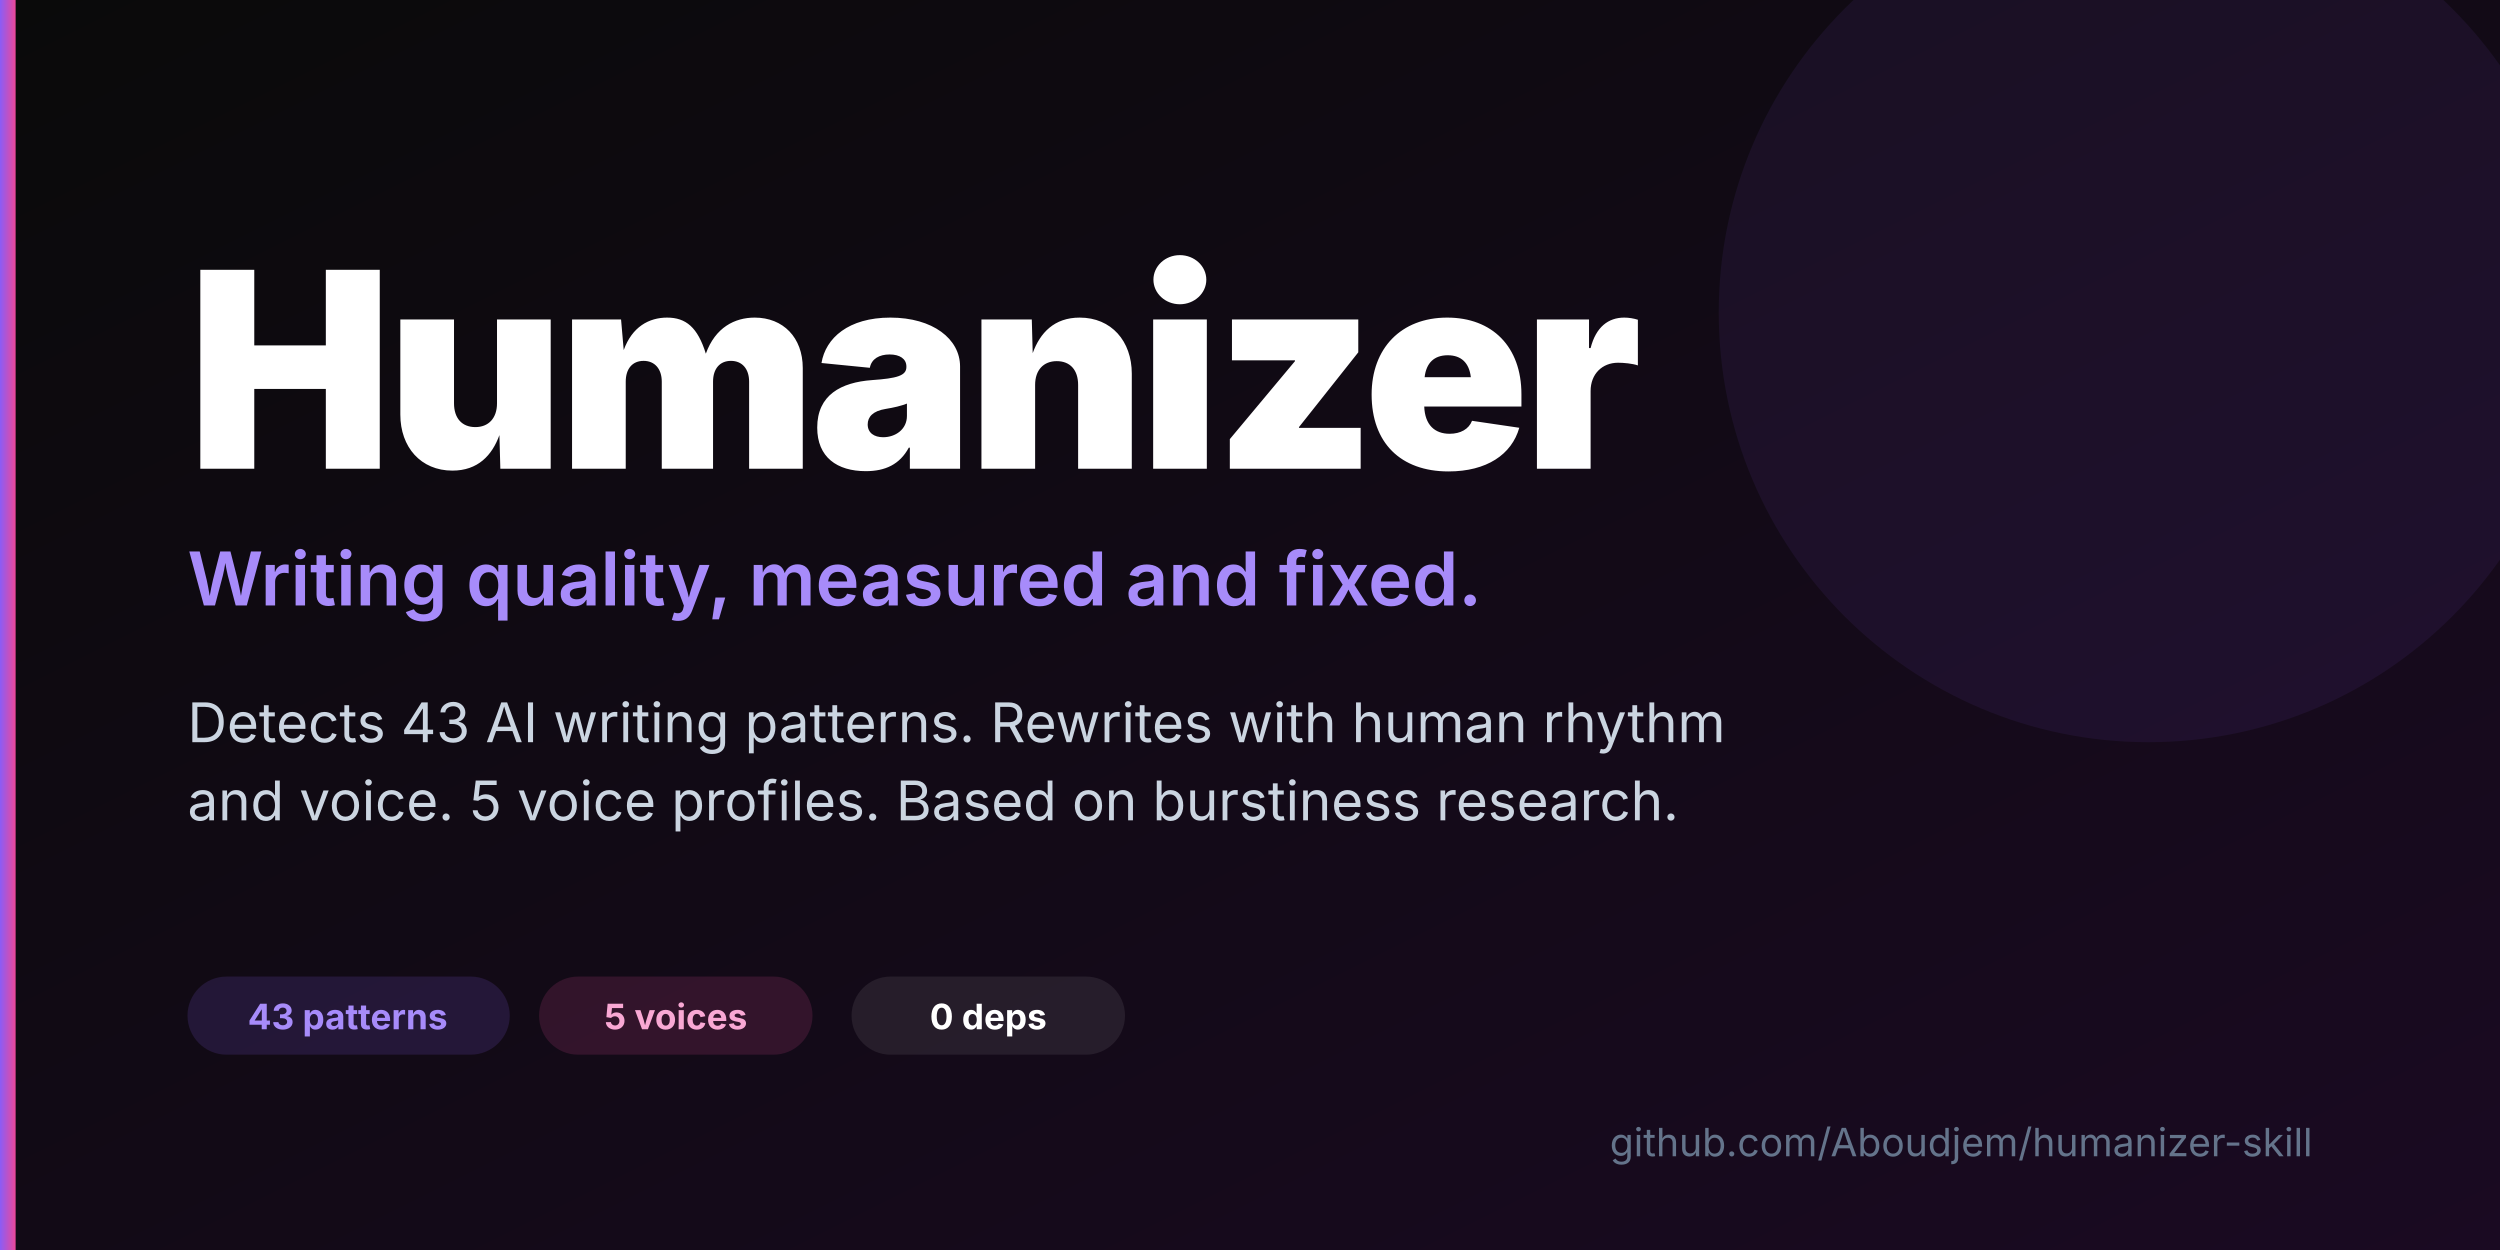
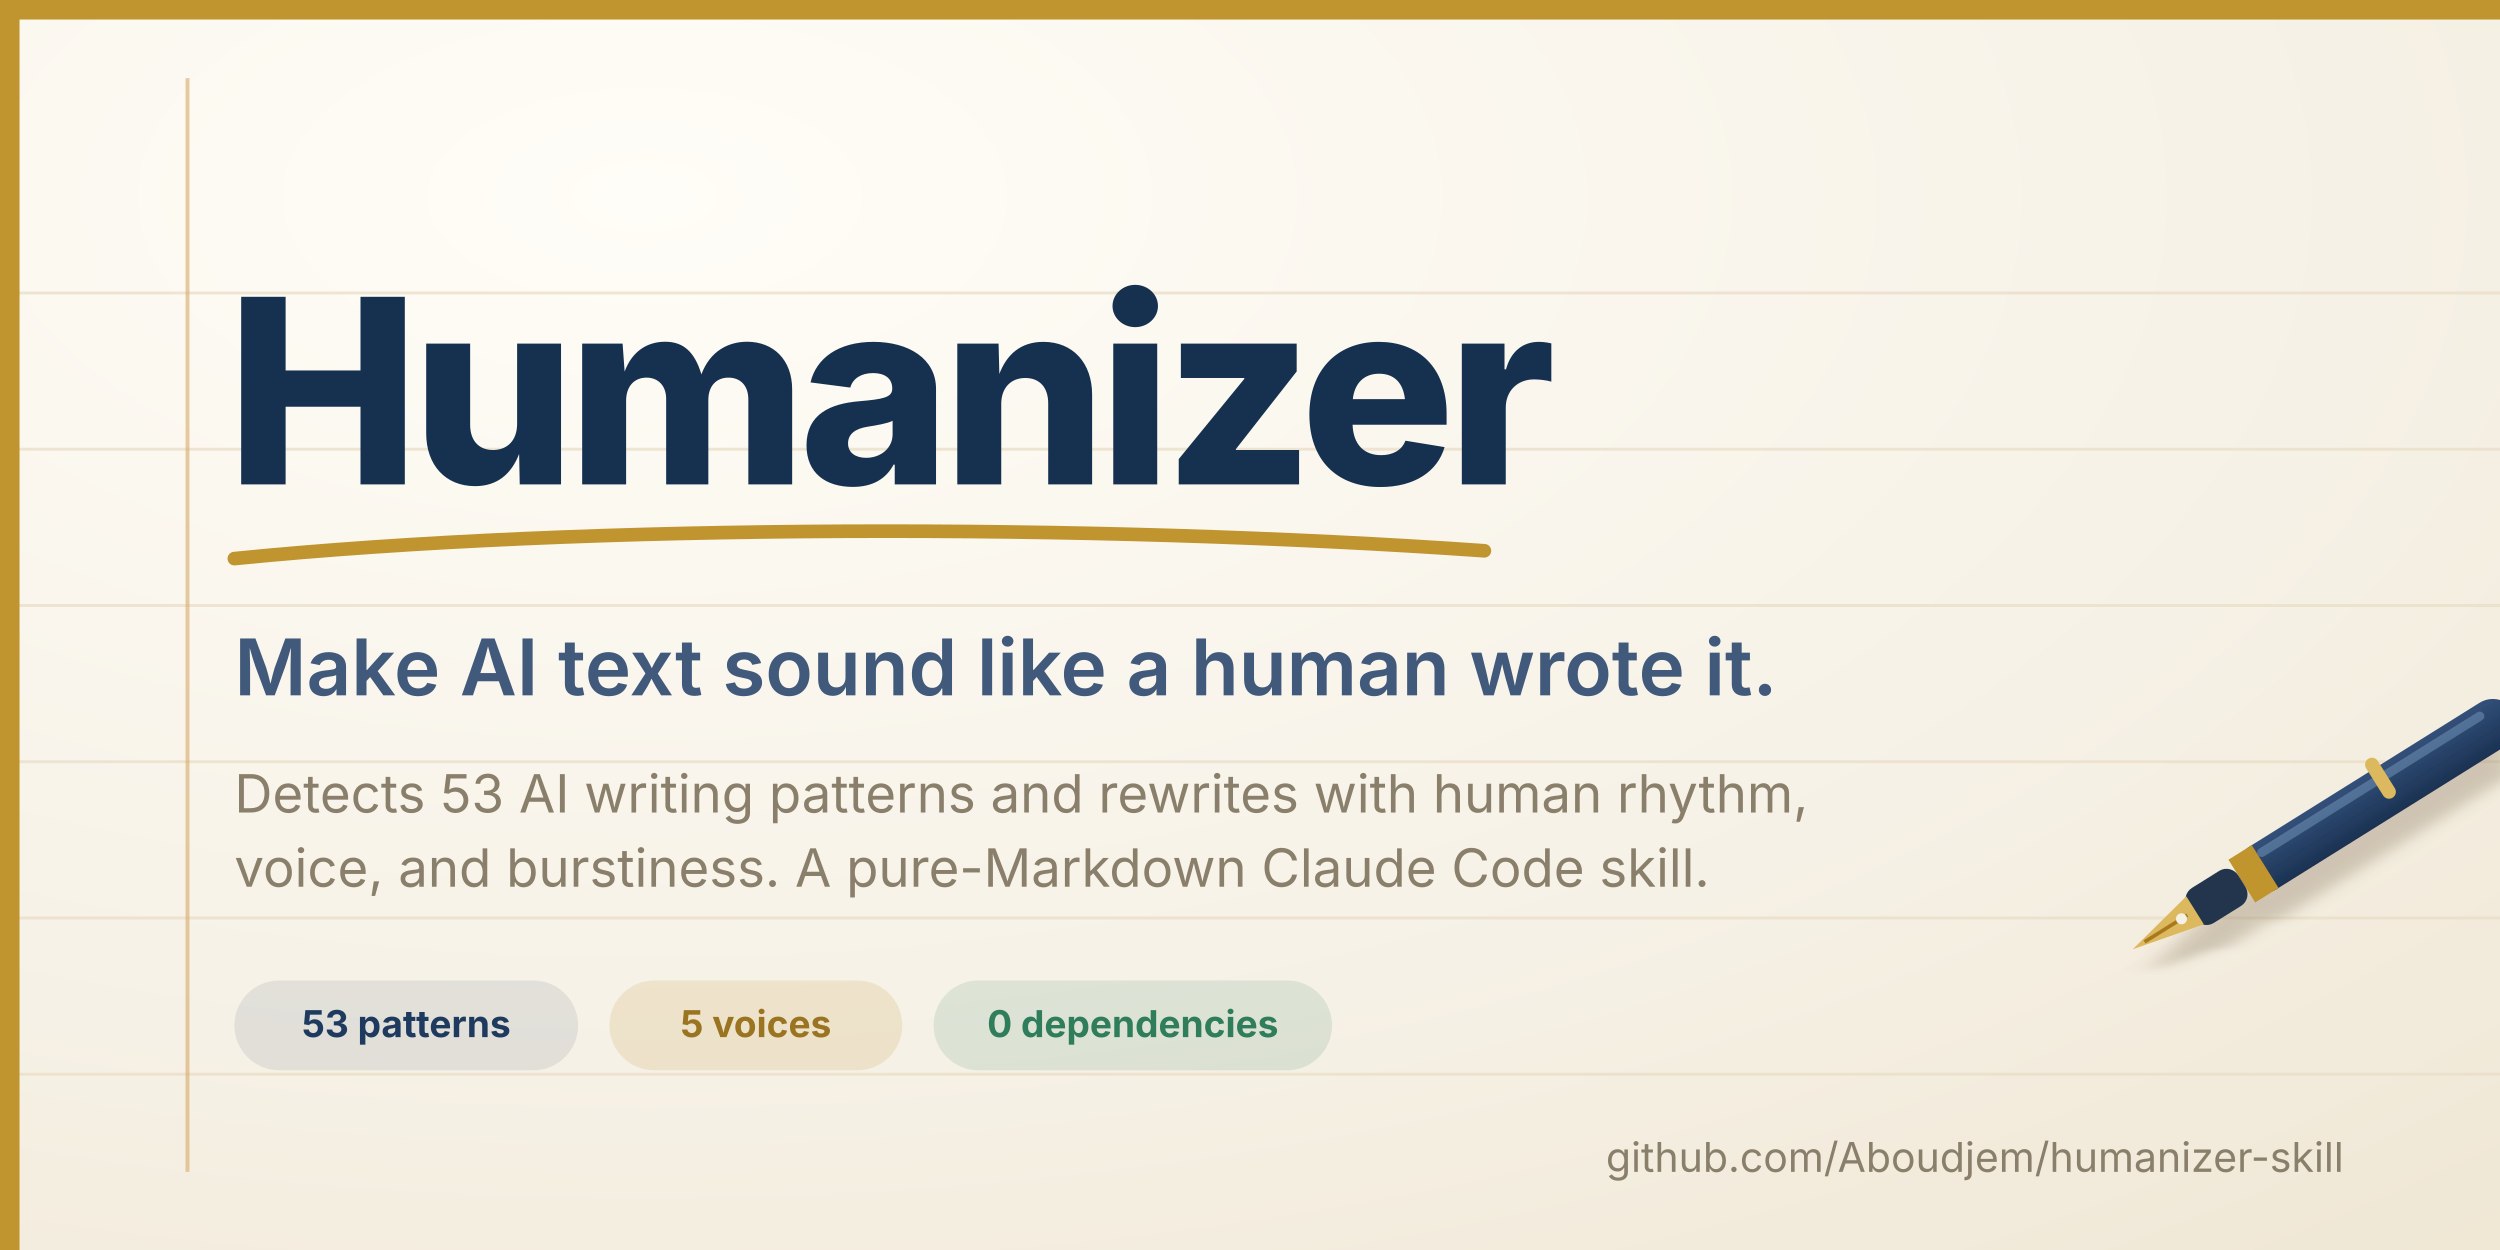
- <svg xmlns="http://www.w3.org/2000/svg" viewBox="0 0 1280 640" width="1280" height="640">
+ <svg xmlns="http://www.w3.org/2000/svg" viewBox="0 0 1280 640" width="1280" height="640" fill="none" role="img" aria-label="Humanizer social card: make AI text sound human. 53 patterns, 5 voices, zero dependencies.">
  <defs>
-     <linearGradient id="bg" x1="0" y1="0" x2="1" y2="1">
-       <stop offset="0%" stop-color="#0a0a0a" />
-       <stop offset="100%" stop-color="#1a0a22" />
+     <radialGradient id="paper" cx="0.26" cy="0.16" r="1.15">
+       <stop offset="0" stop-color="#fffdf7" />
+       <stop offset="0.6" stop-color="#f6f1e6" />
+       <stop offset="1" stop-color="#efe6d3" />
+     </radialGradient>
+     <linearGradient id="barrel" x1="0" y1="0" x2="0" y2="1">
+       <stop offset="0" stop-color="#33507a" />
+       <stop offset="1" stop-color="#1a3252" />
    </linearGradient>
-     <linearGradient id="accent" x1="0" y1="0" x2="1" y2="0">
-       <stop offset="0%" stop-color="#8b5cf6" />
-       <stop offset="100%" stop-color="#ec4899" />
-     </linearGradient>
+     <filter id="penShadow" x="-40%" y="-40%" width="180%" height="180%">
+       <feDropShadow dx="0" dy="6" stdDev="10" flood-color="#7a6a4a" flood-opacity="0.3" />
+     </filter>
  </defs>
-   <rect width="1280" height="640" fill="url(#bg)" />
-   <rect x="0" y="0" width="8" height="640" fill="url(#accent)" />
-   <circle cx="1100" cy="160" r="220" fill="#8b5cf6" opacity="0.08" />
-   <text x="96" y="240" font-family="Inter, system-ui, -apple-system, sans-serif" font-size="140" font-weight="900" fill="#ffffff" letter-spacing="-3">Humanizer</text>
-   <text x="96" y="310" font-family="Inter, system-ui, -apple-system, sans-serif" font-size="38" font-weight="600" fill="#a78bfa">Writing quality, measured and fixed.</text>
-   <text x="96" y="380" font-family="Inter, system-ui, -apple-system, sans-serif" font-size="28" fill="#cbd5e1">Detects 43 AI writing patterns. Rewrites with human rhythm</text>
-   <text x="96" y="420" font-family="Inter, system-ui, -apple-system, sans-serif" font-size="28" fill="#cbd5e1">and voice. 5 voice profiles. Based on burstiness research.</text>
-   <g transform="translate(96, 500)">
-     <rect x="0" y="0" width="165" height="40" rx="20" fill="#8b5cf6" opacity="0.15" />
-     <text x="82" y="27" font-family="Inter, monospace" font-size="18" font-weight="700" fill="#a78bfa" text-anchor="middle">43 patterns</text>
-     <rect x="180" y="0" width="140" height="40" rx="20" fill="#ec4899" opacity="0.15" />
-     <text x="250" y="27" font-family="Inter, monospace" font-size="18" font-weight="700" fill="#f9a8d4" text-anchor="middle">5 voices</text>
-     <rect x="340" y="0" width="140" height="40" rx="20" fill="#ffffff" opacity="0.08" />
-     <text x="410" y="27" font-family="Inter, monospace" font-size="18" font-weight="700" fill="#ffffff" text-anchor="middle">0 deps</text>
+   <rect width="1280" height="640" fill="url(#paper)" />
+   <g stroke="#e8dcc4" stroke-width="1.5" opacity="0.7">
+     <line x1="0" y1="150" x2="1280" y2="150" />
+     <line x1="0" y1="230" x2="1280" y2="230" />
+     <line x1="0" y1="310" x2="1280" y2="310" />
+     <line x1="0" y1="390" x2="1280" y2="390" />
+     <line x1="0" y1="470" x2="1280" y2="470" />
+     <line x1="0" y1="550" x2="1280" y2="550" />
  </g>
-   <text x="1184" y="592" font-family="Inter, monospace" font-size="20" fill="#64748b" text-anchor="end">github.com/Aboudjem/humanizer-skill</text>
+   <rect x="0" y="0" width="1280" height="10" fill="#c0952f" />
+   <rect x="0" y="0" width="10" height="640" fill="#c0952f" />
+   <line x1="96" y1="40" x2="96" y2="600" stroke="#d9a86a" stroke-width="2" stroke-opacity="0.6" />
+   <g transform="translate(1092,486) rotate(-32) scale(2.35)" filter="url(#penShadow)">
+     <rect x="28" y="-5.5" width="70" height="11" rx="5.5" fill="url(#barrel)" />
+     <rect x="34" y="-4" width="58" height="2" rx="1" fill="#6f91b4" opacity="0.55" />
+     <rect x="28" y="-5.5" width="6" height="11" fill="#c0952f" />
+     <rect x="64" y="-8" width="3" height="10" rx="1.5" fill="#dcb85e" />
+     <rect x="98" y="-5.5" width="7" height="11" rx="3.5" fill="#c0952f" />
+     <rect x="15" y="-4.5" width="13" height="9" rx="3" fill="#22344d" />
+     <path d="M0,0 L16,-3.6 L16,3.6 Z" fill="#dcb85e" />
+     <line x1="3" y1="0" x2="14" y2="0" stroke="#a9781f" stroke-width="0.8" />
+     <circle cx="12.5" cy="0" r="1.2" fill="#f6f1e6" />
+   </g>
+   <text x="116" y="248" font-family="'Segoe UI',Inter,system-ui,-apple-system,sans-serif" font-size="132" font-weight="800" letter-spacing="-4" fill="#16304f">Humanizer</text>
+   <path d="M120,286 C300,268 560,268 760,282" stroke="#c0952f" stroke-width="7" stroke-linecap="round" fill="none" />
+   <text x="120" y="356" font-family="Inter,system-ui,-apple-system,sans-serif" font-size="40" font-weight="600" fill="#41597a">Make AI text sound like a human wrote it.</text>
+   <text x="120" y="416" font-family="Inter,system-ui,-apple-system,sans-serif" font-size="27" fill="#8a7f6b">Detects 53 AI writing patterns and rewrites with human rhythm,</text>
+   <text x="120" y="454" font-family="Inter,system-ui,-apple-system,sans-serif" font-size="27" fill="#8a7f6b">voice, and burstiness. A pure-Markdown Claude Code skill.</text>
+   <g font-family="Inter,system-ui,sans-serif" font-weight="700" font-size="19" text-anchor="middle">
+     <rect x="120" y="502" width="176" height="46" rx="23" fill="#1f3a5f" opacity="0.1" />
+     <text x="208" y="531" fill="#1f3a5f">53 patterns</text>
+     <rect x="312" y="502" width="150" height="46" rx="23" fill="#c0952f" opacity="0.16" />
+     <text x="387" y="531" fill="#9a7420">5 voices</text>
+     <rect x="478" y="502" width="204" height="46" rx="23" fill="#2f7d5b" opacity="0.13" />
+     <text x="580" y="531" fill="#2f7d5b">0 dependencies</text>
+   </g>
+   <text x="1200" y="600" font-family="Inter,ui-monospace,monospace" font-size="21" fill="#8a7f6b" text-anchor="end">github.com/Aboudjem/humanizer-skill</text>
</svg>
